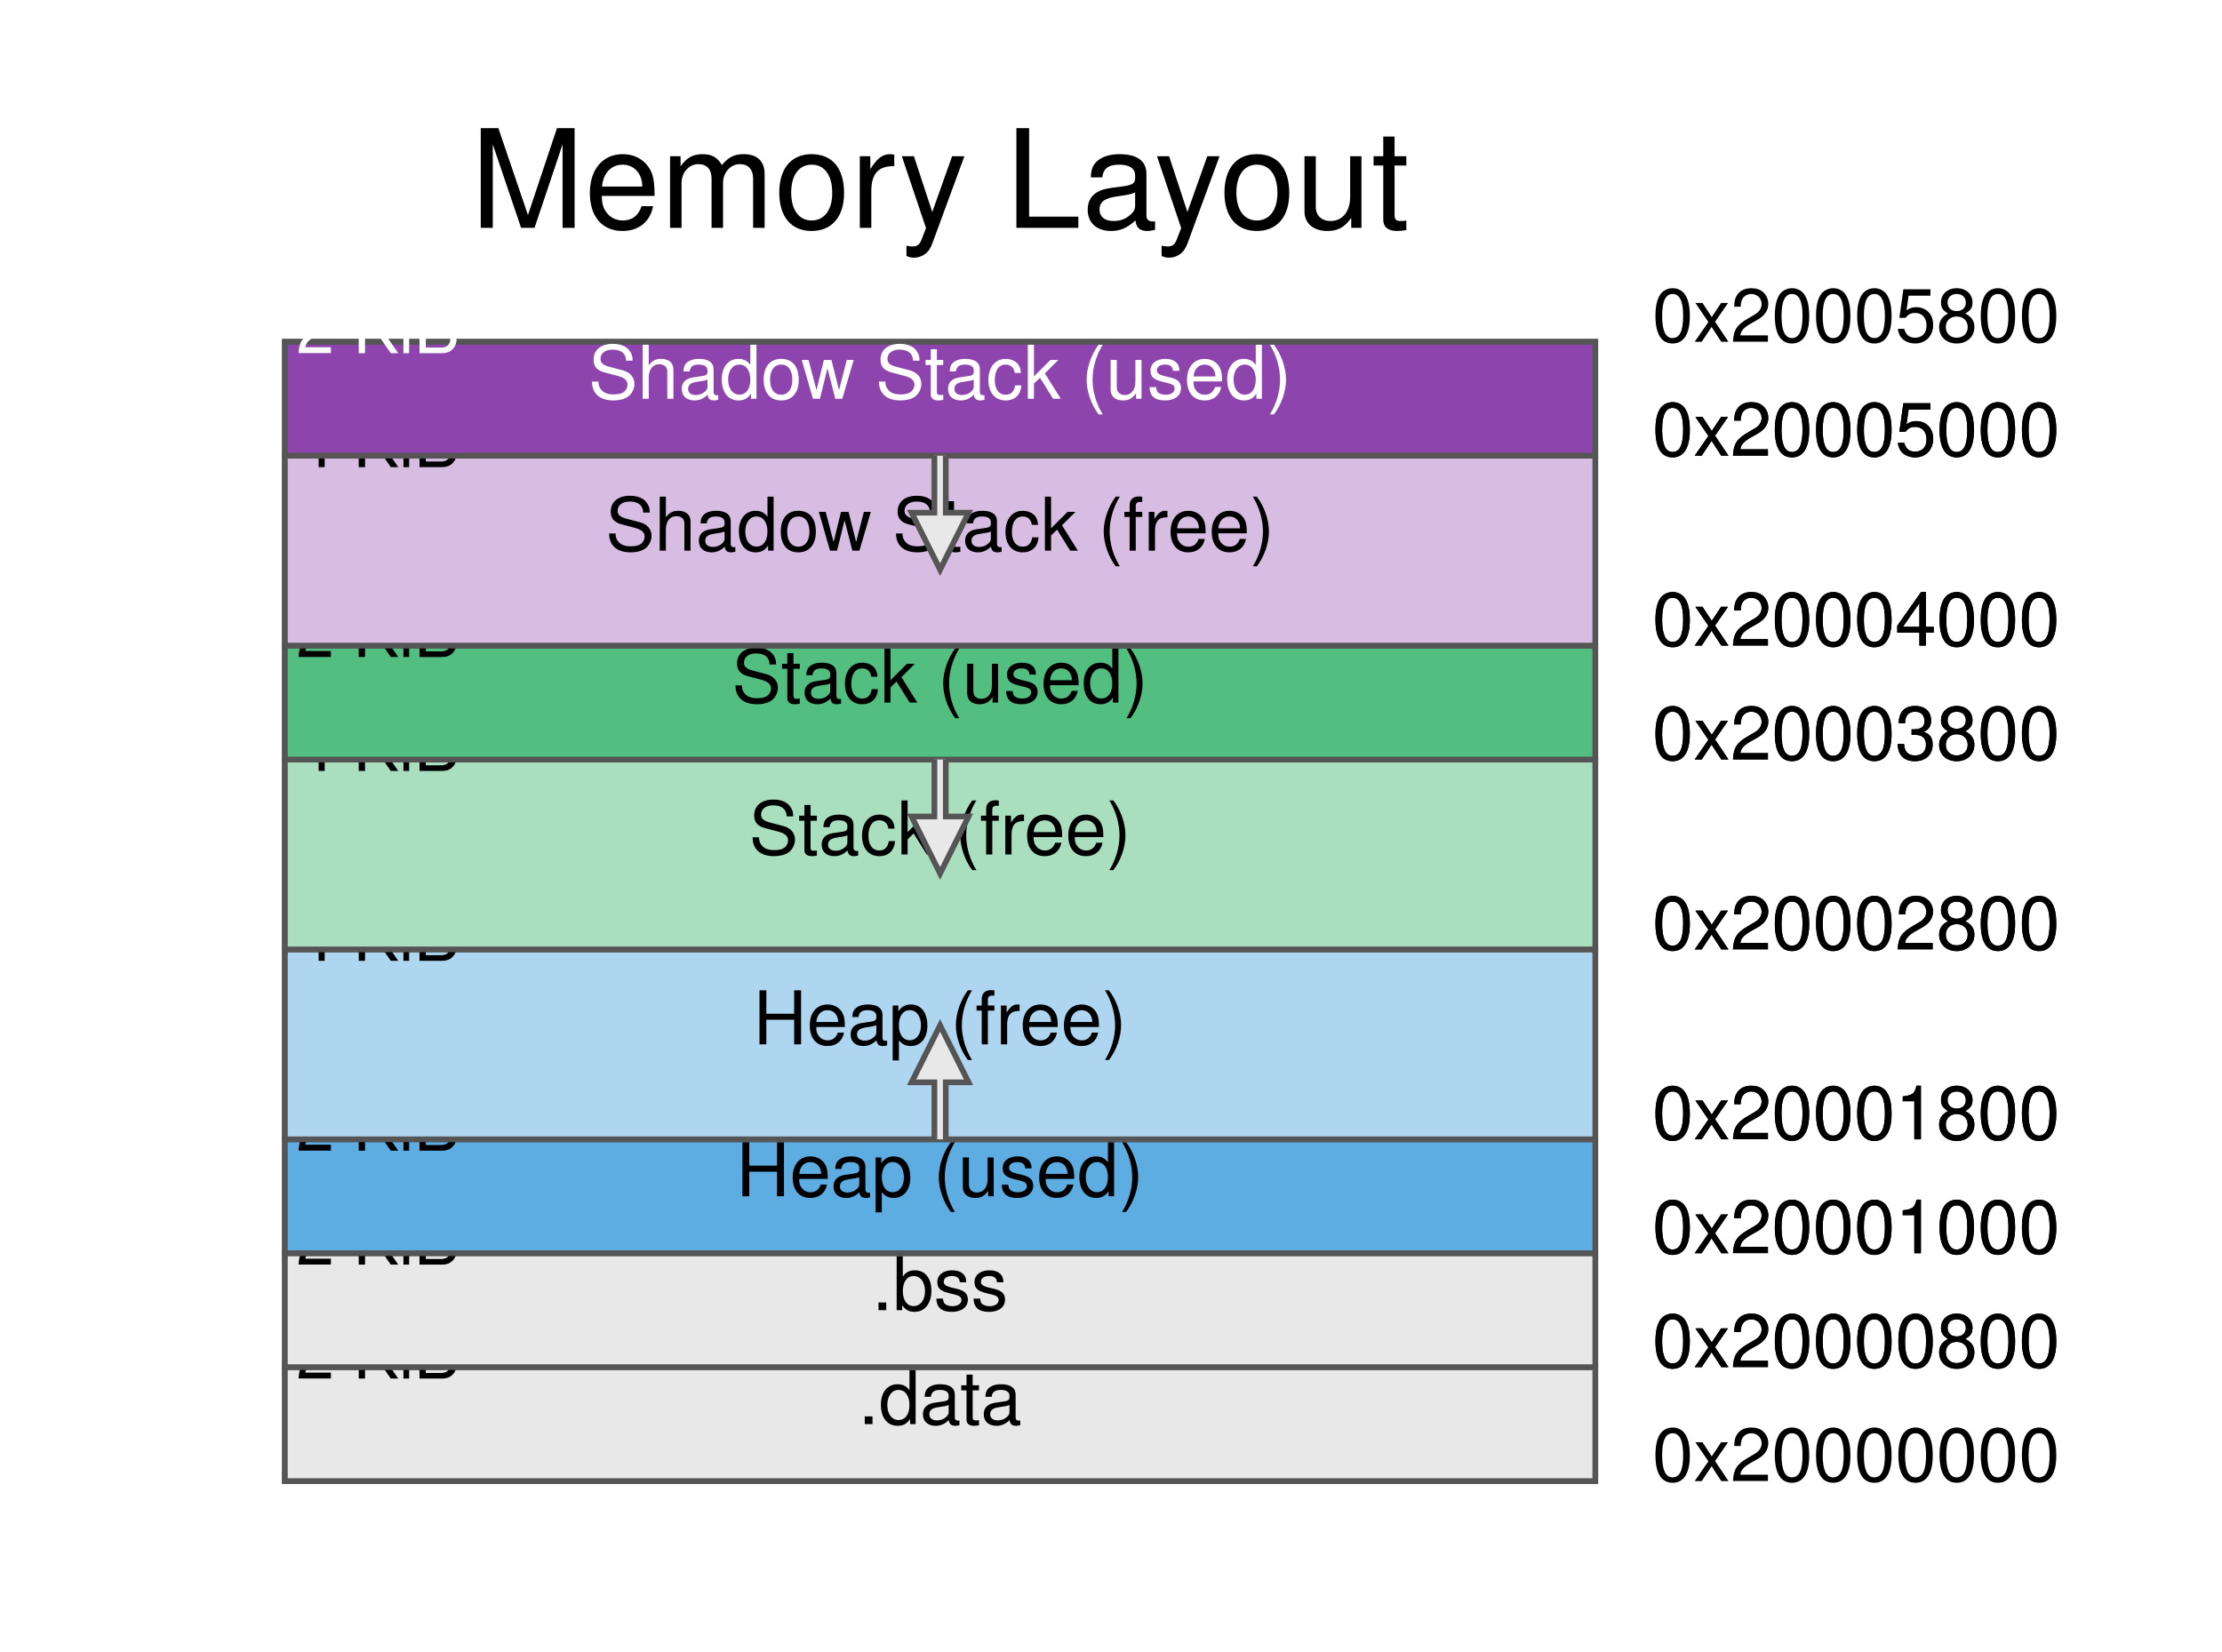
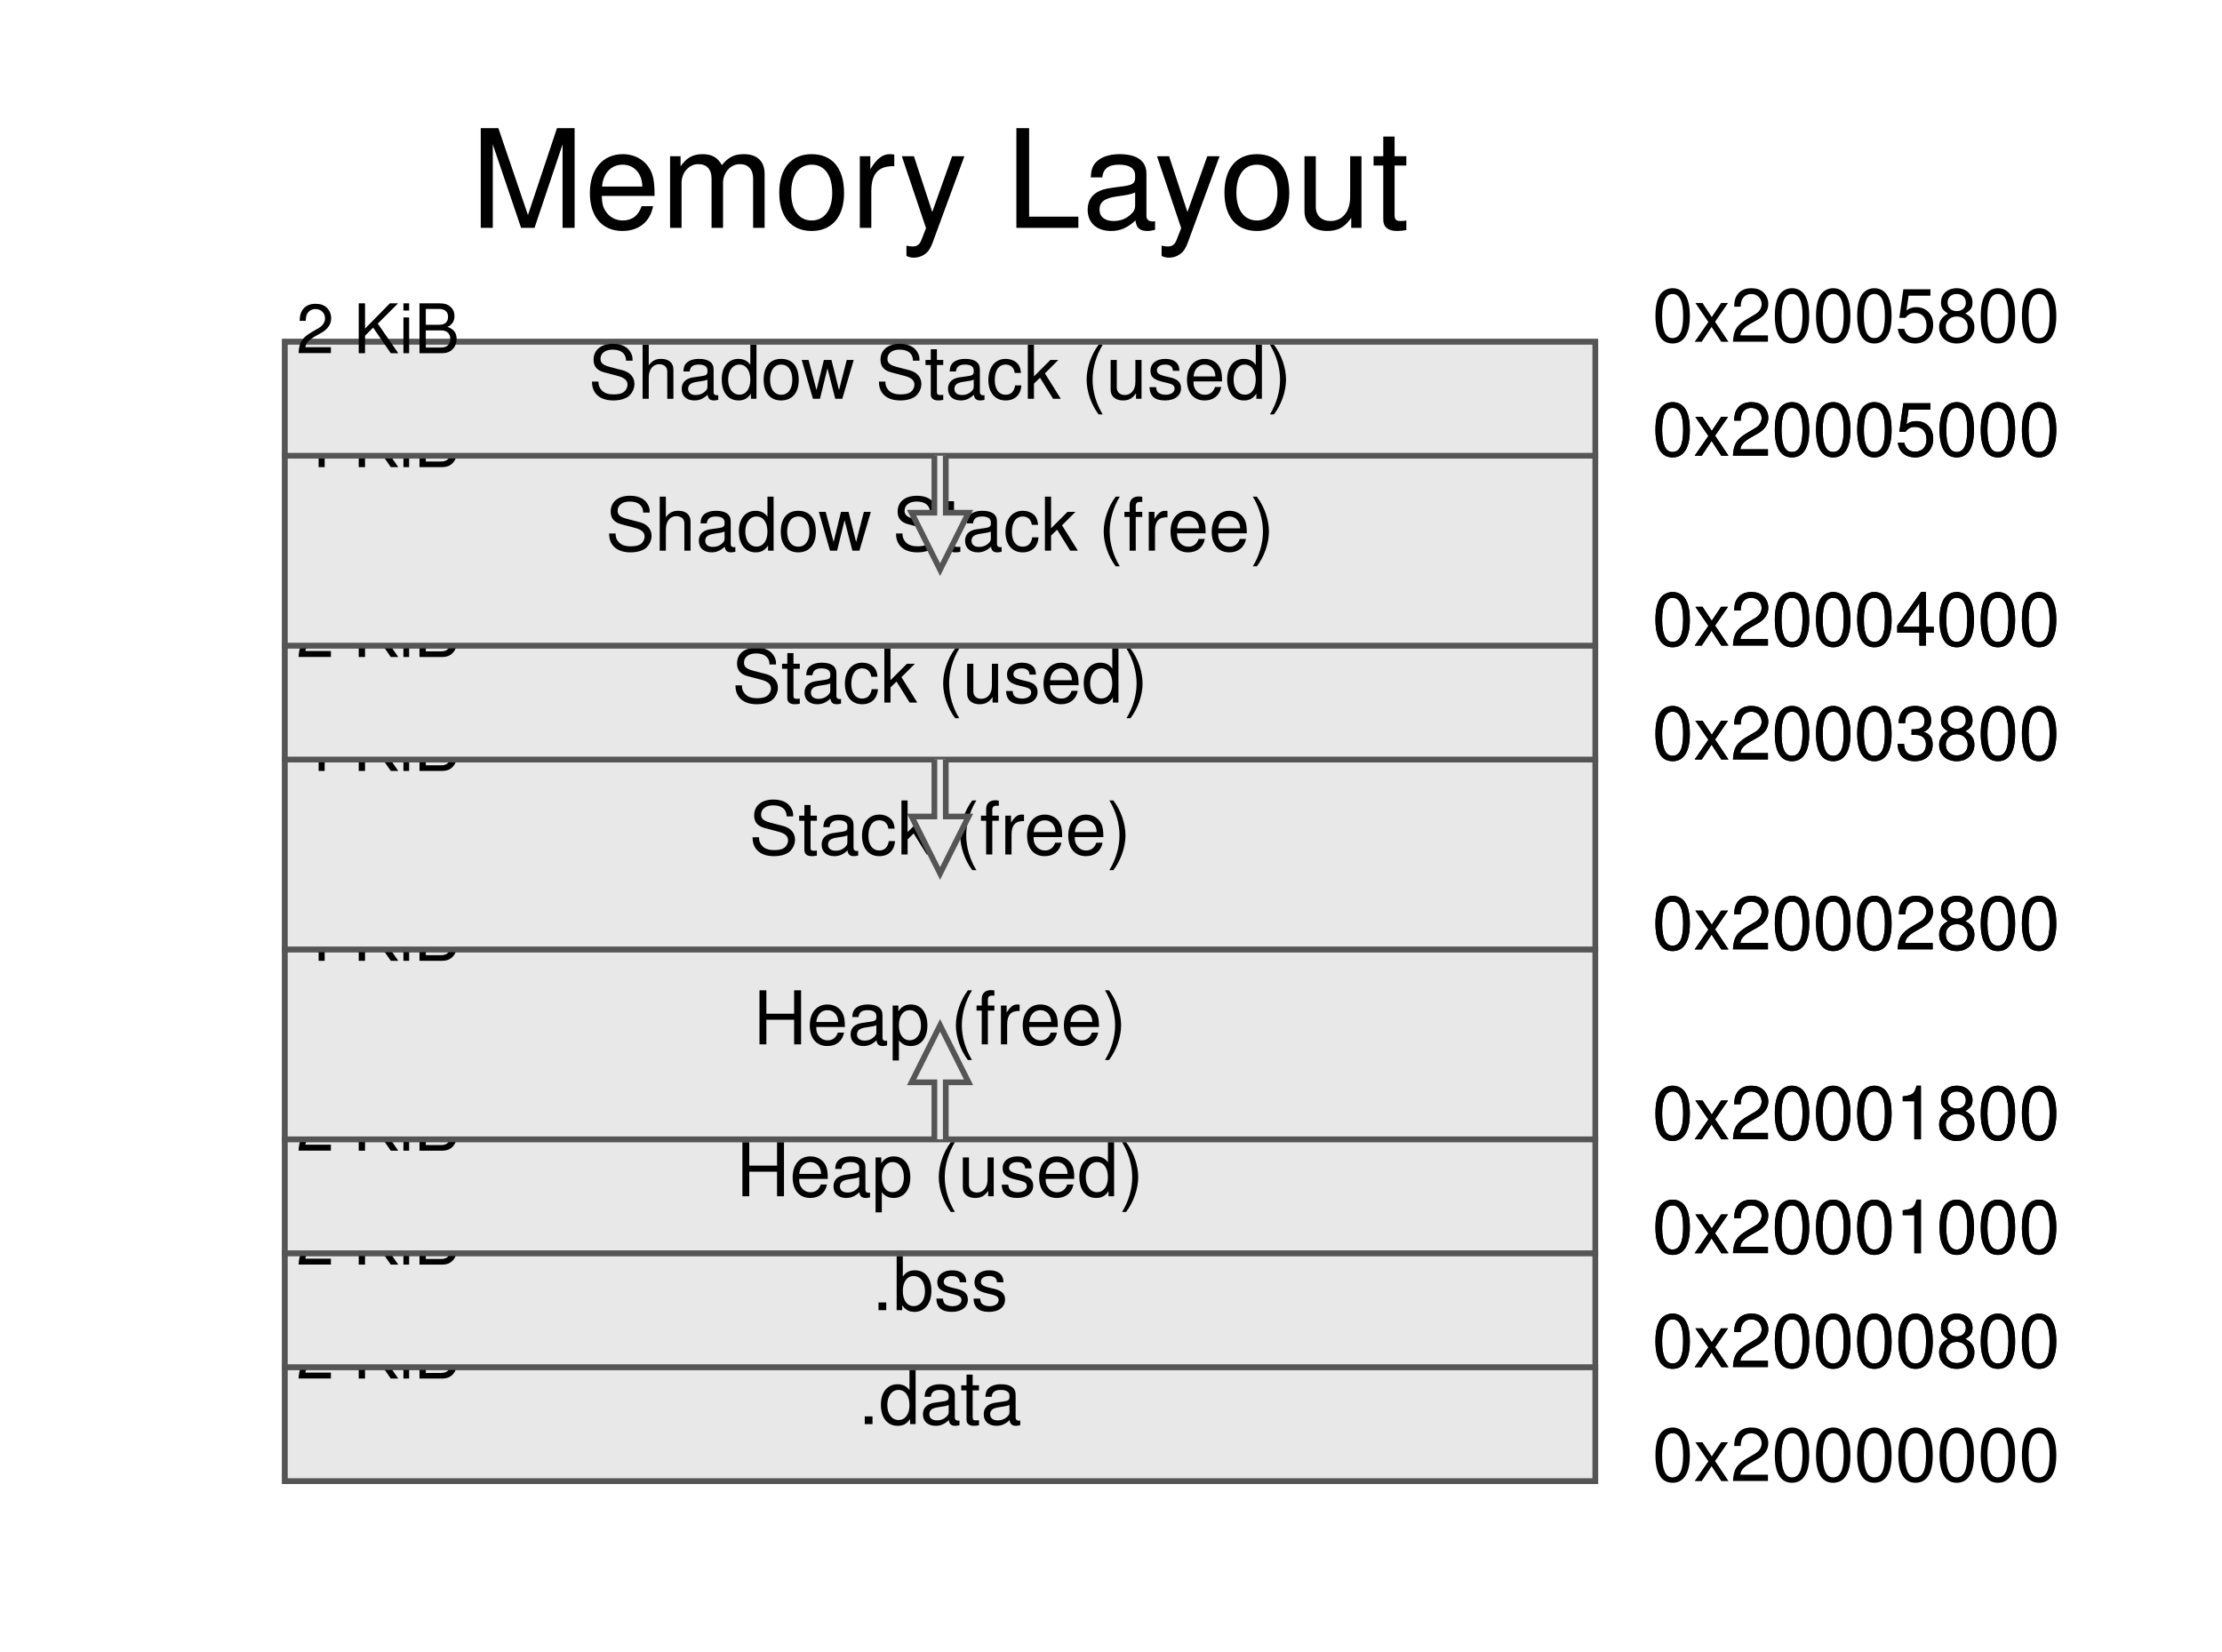
<svg xmlns="http://www.w3.org/2000/svg" width="390" height="290" viewBox="0 0 390 290">
  <rect x="0" y="0" width="390" height="290" fill="#ffffff" />
  <g>
    <text x="115.0" y="-20" stroke="none" fill="#000000" stroke-width="0" font-size="24px" font-weight="normal" font-family="Helvetica" text-anchor="middle" alignment-baseline="middle" transform="translate(50.0,60.0)">Memory Layout</text>
    <g transform="translate(50.0,60.0)">
      <rect x="0" y="0" width="230.0" height="200.0" fill="#ffffff" stroke="#555555" stroke-width="1" />
      <rect x="0" y="180" width="230.0" height="20.0" fill="#e8e8e8" stroke="#555555" stroke-width="1" />
      <text x="115.0" y="190" stroke="none" fill="#000000" stroke-width="0" font-size="13" font-weight="normal" font-family="Helvetica" text-anchor="middle" alignment-baseline="middle">.data</text>
      <text x="240.0" y="200" stroke="none" fill="#000000" stroke-width="0" font-size="13" font-weight="normal" font-family="Helvetica" text-anchor="start" alignment-baseline="middle">0x20000000</text>
      <text x="240.0" y="180" stroke="none" fill="#000000" stroke-width="0" font-size="13" font-weight="normal" font-family="Helvetica" text-anchor="start" alignment-baseline="middle">0x20000800</text>
      <text x="2" y="182" stroke="none" fill="#000000" stroke-width="0" font-size="12px" font-weight="normal" font-family="Helvetica" text-anchor="start" alignment-baseline="hanging">2 KiB</text>
      <rect x="0" y="160" width="230.0" height="20.0" fill="#e8e8e8" stroke="#555555" stroke-width="1" />
      <text x="115.0" y="170" stroke="none" fill="#000000" stroke-width="0" font-size="13" font-weight="normal" font-family="Helvetica" text-anchor="middle" alignment-baseline="middle">.bss</text>
      <text x="240.0" y="180" stroke="none" fill="#000000" stroke-width="0" font-size="13" font-weight="normal" font-family="Helvetica" text-anchor="start" alignment-baseline="middle">0x20000800</text>
      <text x="240.0" y="160" stroke="none" fill="#000000" stroke-width="0" font-size="13" font-weight="normal" font-family="Helvetica" text-anchor="start" alignment-baseline="middle">0x20001000</text>
      <text x="2" y="162" stroke="none" fill="#000000" stroke-width="0" font-size="12px" font-weight="normal" font-family="Helvetica" text-anchor="start" alignment-baseline="hanging">2 KiB</text>
-       <rect x="0" y="140" width="230.0" height="20.0" fill="#5dade2" stroke="#555555" stroke-width="1" />
+       <rect x="0" y="140" width="230.0" height="20.0" fill="#e8e8e8" stroke="#555555" stroke-width="1" />
      <text x="115.0" y="150" stroke="none" fill="#000000" stroke-width="0" font-size="13" font-weight="normal" font-family="Helvetica" text-anchor="middle" alignment-baseline="middle">Heap (used)</text>
      <text x="240.0" y="160" stroke="none" fill="#000000" stroke-width="0" font-size="13" font-weight="normal" font-family="Helvetica" text-anchor="start" alignment-baseline="middle">0x20001000</text>
      <text x="240.0" y="140" stroke="none" fill="#000000" stroke-width="0" font-size="13" font-weight="normal" font-family="Helvetica" text-anchor="start" alignment-baseline="middle">0x20001800</text>
      <text x="2" y="142" stroke="none" fill="#000000" stroke-width="0" font-size="12px" font-weight="normal" font-family="Helvetica" text-anchor="start" alignment-baseline="hanging">2 KiB</text>
-       <rect x="0" y="106.667" width="230.0" height="33.333" fill="#aed6f1" stroke="#555555" stroke-width="1" />
+       <rect x="0" y="106.667" width="230.0" height="33.333" fill="#e8e8e8" stroke="#555555" stroke-width="1" />
      <text x="115.0" y="123.333" stroke="none" fill="#000000" stroke-width="0" font-size="13" font-weight="normal" font-family="Helvetica" text-anchor="middle" alignment-baseline="middle">Heap (free)</text>
      <text x="240.0" y="140" stroke="none" fill="#000000" stroke-width="0" font-size="13" font-weight="normal" font-family="Helvetica" text-anchor="start" alignment-baseline="middle">0x20001800</text>
      <text x="240.0" y="106.667" stroke="none" fill="#000000" stroke-width="0" font-size="13" font-weight="normal" font-family="Helvetica" text-anchor="start" alignment-baseline="middle">0x20002800</text>
      <text x="2" y="108.667" stroke="none" fill="#000000" stroke-width="0" font-size="12px" font-weight="normal" font-family="Helvetica" text-anchor="start" alignment-baseline="hanging">4 KiB</text>
-       <rect x="0" y="73.333" width="230.0" height="33.333" fill="#a9dfbf" stroke="#555555" stroke-width="1" />
+       <rect x="0" y="73.333" width="230.0" height="33.333" fill="#e8e8e8" stroke="#555555" stroke-width="1" />
      <text x="115.0" y="90" stroke="none" fill="#000000" stroke-width="0" font-size="13" font-weight="normal" font-family="Helvetica" text-anchor="middle" alignment-baseline="middle">Stack (free)</text>
      <text x="240.0" y="106.667" stroke="none" fill="#000000" stroke-width="0" font-size="13" font-weight="normal" font-family="Helvetica" text-anchor="start" alignment-baseline="middle">0x20002800</text>
      <text x="240.0" y="73.333" stroke="none" fill="#000000" stroke-width="0" font-size="13" font-weight="normal" font-family="Helvetica" text-anchor="start" alignment-baseline="middle">0x20003800</text>
      <text x="2" y="75.333" stroke="none" fill="#000000" stroke-width="0" font-size="12px" font-weight="normal" font-family="Helvetica" text-anchor="start" alignment-baseline="hanging">4 KiB</text>
-       <rect x="0" y="53.333" width="230.0" height="20.0" fill="#52be80" stroke="#555555" stroke-width="1" />
+       <rect x="0" y="53.333" width="230.0" height="20.0" fill="#e8e8e8" stroke="#555555" stroke-width="1" />
      <text x="115.0" y="63.333" stroke="none" fill="#000000" stroke-width="0" font-size="13" font-weight="normal" font-family="Helvetica" text-anchor="middle" alignment-baseline="middle">Stack (used)</text>
      <text x="240.0" y="73.333" stroke="none" fill="#000000" stroke-width="0" font-size="13" font-weight="normal" font-family="Helvetica" text-anchor="start" alignment-baseline="middle">0x20003800</text>
      <text x="240.0" y="53.333" stroke="none" fill="#000000" stroke-width="0" font-size="13" font-weight="normal" font-family="Helvetica" text-anchor="start" alignment-baseline="middle">0x20004000</text>
      <text x="2" y="55.333" stroke="none" fill="#000000" stroke-width="0" font-size="12px" font-weight="normal" font-family="Helvetica" text-anchor="start" alignment-baseline="hanging">2 KiB</text>
-       <rect x="0" y="20.0" width="230.0" height="33.333" fill="#d7bde2" stroke="#555555" stroke-width="1" />
+       <rect x="0" y="20.0" width="230.0" height="33.333" fill="#e8e8e8" stroke="#555555" stroke-width="1" />
      <text x="115.0" y="36.667" stroke="none" fill="#000000" stroke-width="0" font-size="13" font-weight="normal" font-family="Helvetica" text-anchor="middle" alignment-baseline="middle">Shadow Stack (free)</text>
      <text x="240.0" y="53.333" stroke="none" fill="#000000" stroke-width="0" font-size="13" font-weight="normal" font-family="Helvetica" text-anchor="start" alignment-baseline="middle">0x20004000</text>
      <text x="240.0" y="20.0" stroke="none" fill="#000000" stroke-width="0" font-size="13" font-weight="normal" font-family="Helvetica" text-anchor="start" alignment-baseline="middle">0x20005000</text>
      <text x="2" y="22.0" stroke="none" fill="#000000" stroke-width="0" font-size="12px" font-weight="normal" font-family="Helvetica" text-anchor="start" alignment-baseline="hanging">4 KiB</text>
-       <rect x="0" y="0.0" width="230.0" height="20.0" fill="#8e44ad" stroke="#555555" stroke-width="1" />
-       <text x="115.0" y="10.0" stroke="none" fill="#ffffff" stroke-width="0" font-size="13" font-weight="normal" font-family="Helvetica" text-anchor="middle" alignment-baseline="middle">Shadow Stack (used)</text>
+       <rect x="0" y="0.0" width="230.0" height="20.0" fill="#e8e8e8" stroke="#555555" stroke-width="1" />
+       <text x="115.0" y="10.0" stroke="none" fill="#000000" stroke-width="0" font-size="13" font-weight="normal" font-family="Helvetica" text-anchor="middle" alignment-baseline="middle">Shadow Stack (used)</text>
      <text x="240.0" y="20.0" stroke="none" fill="#000000" stroke-width="0" font-size="13" font-weight="normal" font-family="Helvetica" text-anchor="start" alignment-baseline="middle">0x20005000</text>
      <text x="240.0" y="0.0" stroke="none" fill="#000000" stroke-width="0" font-size="13" font-weight="normal" font-family="Helvetica" text-anchor="start" alignment-baseline="middle">0x20005800</text>
-       <text x="2" y="2.0" stroke="none" fill="#ffffff" stroke-width="0" font-size="12px" font-weight="normal" font-family="Helvetica" text-anchor="start" alignment-baseline="hanging">2 KiB</text>
+       <text x="2" y="2.0" stroke="none" fill="#000000" stroke-width="0" font-size="12px" font-weight="normal" font-family="Helvetica" text-anchor="start" alignment-baseline="hanging">2 KiB</text>
    </g>
  </g>
  <g>
    <g transform="translate(50.0,60.0)" />
  </g>
  <g>
    <g transform="translate(50.0,60.0)">
      <g />
      <g />
      <g>
        <polyline points="114.0,140 114.0,130 110.0,130 115.0,120 120.0,130 116.0,130 116.0,140" stroke="#555555" stroke-width="1" fill="#e8e8e8" />
      </g>
      <g />
      <g />
      <g>
        <polyline points="114.0,73.333 114.0,83.333 110.0,83.333 115.0,93.333 120.0,83.333 116.0,83.333 116.0,73.333" stroke="#555555" stroke-width="1" fill="#e8e8e8" />
      </g>
      <g />
      <g>
        <polyline points="114.0,20.0 114.0,30.0 110.0,30.0 115.0,40.0 120.0,30.0 116.0,30.0 116.0,20.0" stroke="#555555" stroke-width="1" fill="#e8e8e8" />
      </g>
    </g>
  </g>
</svg>
